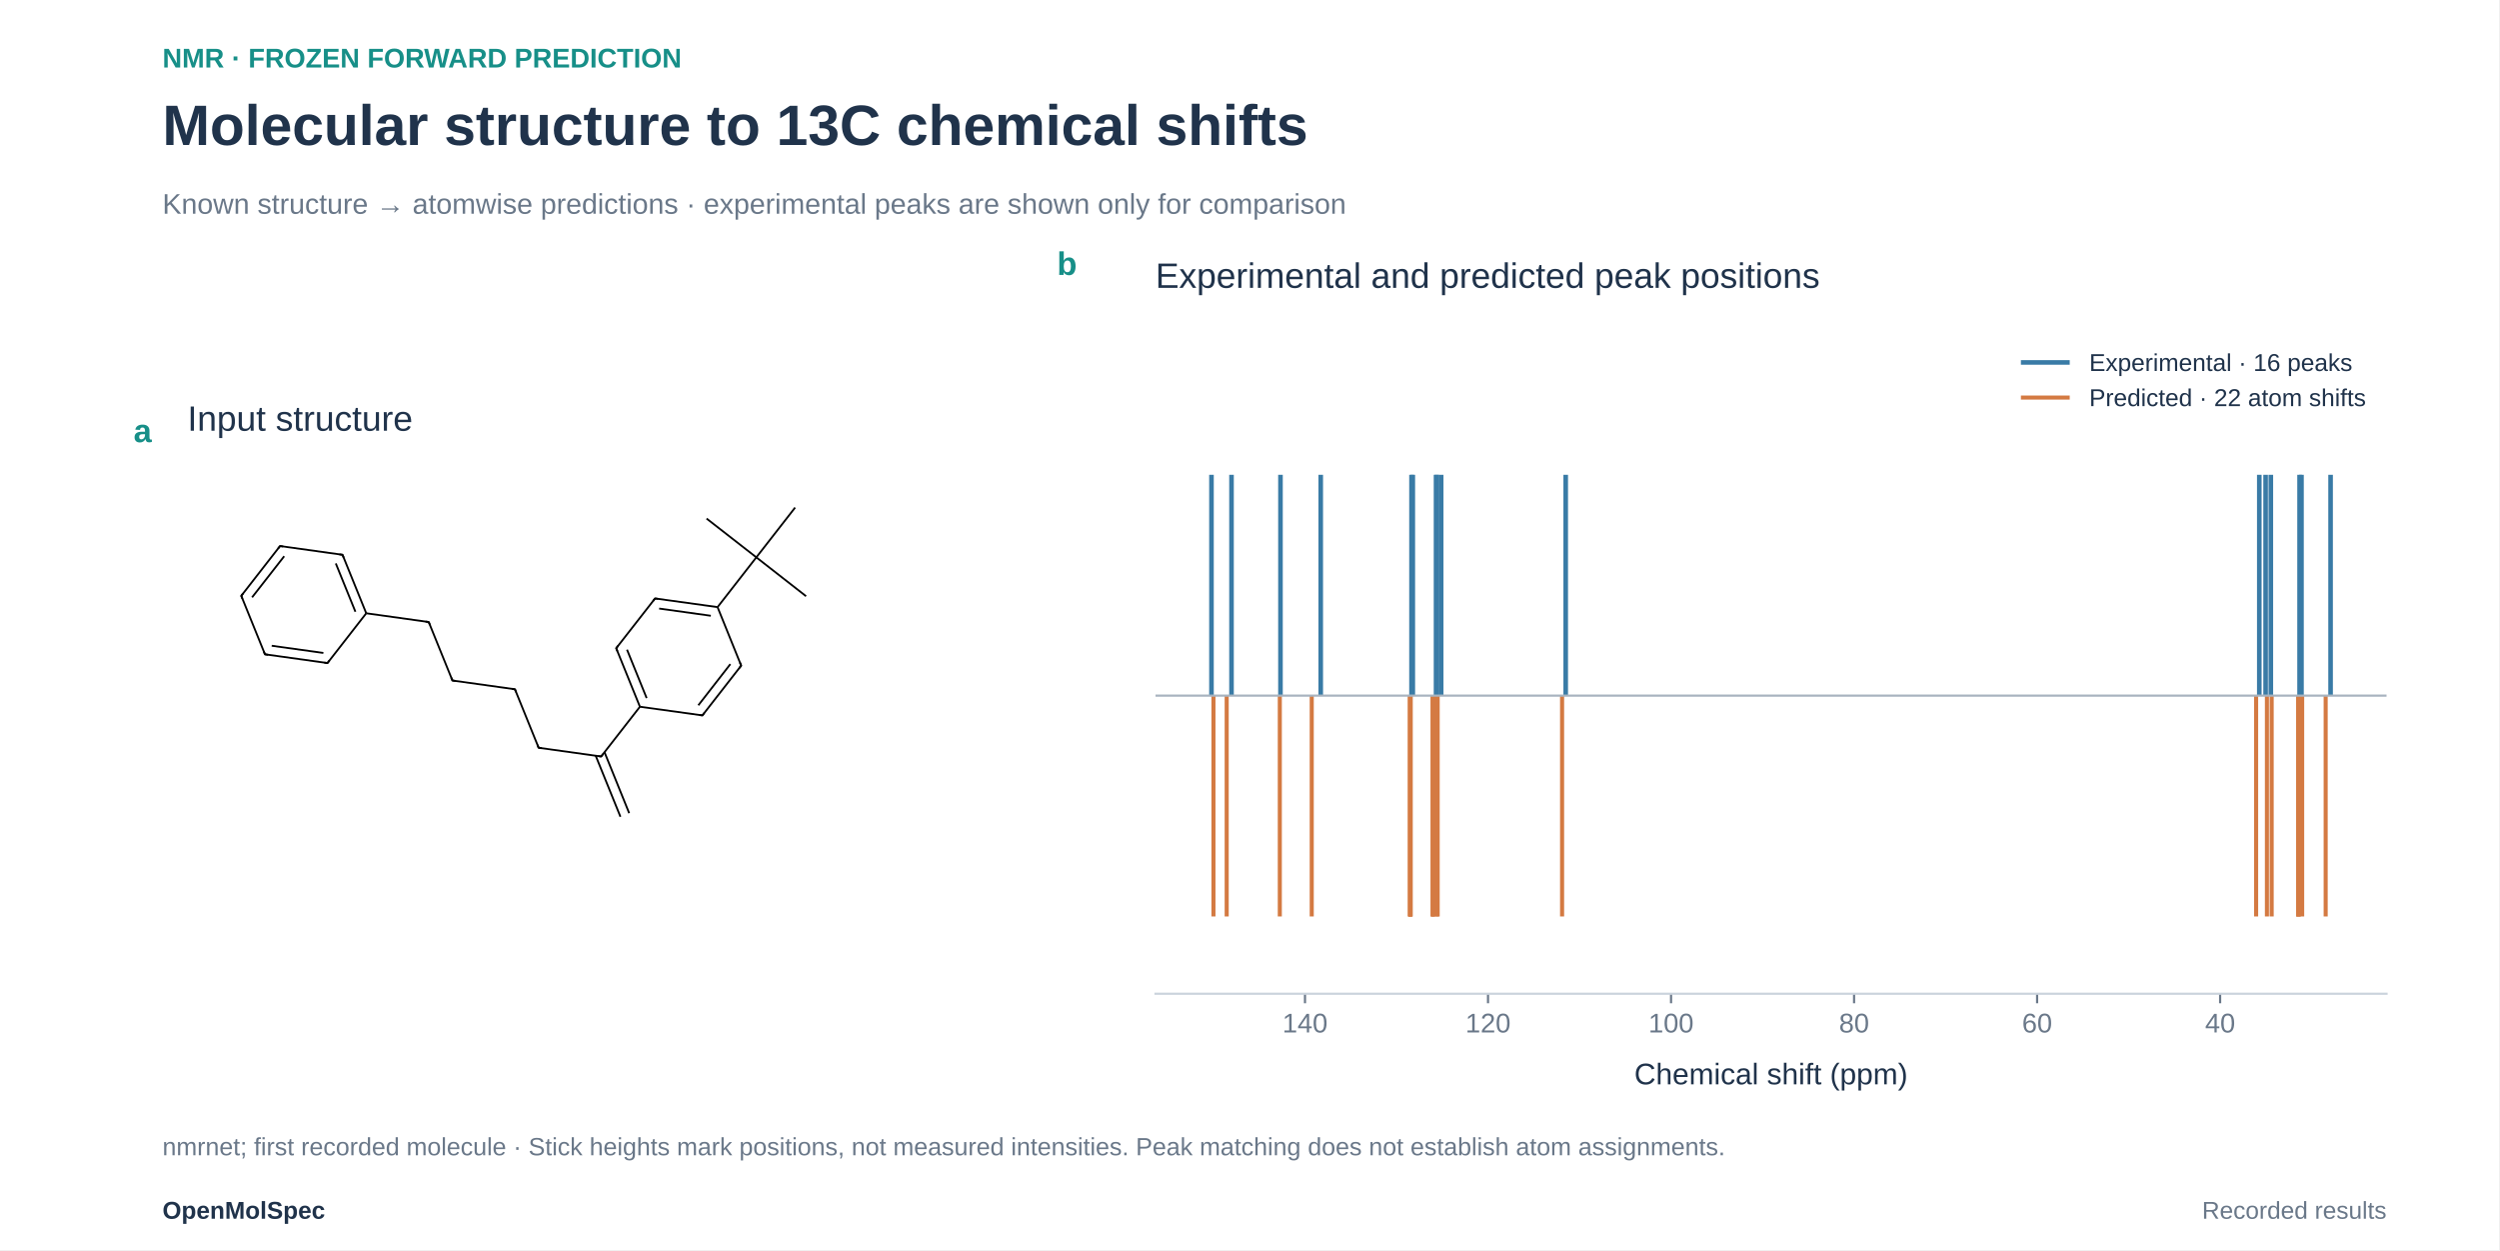
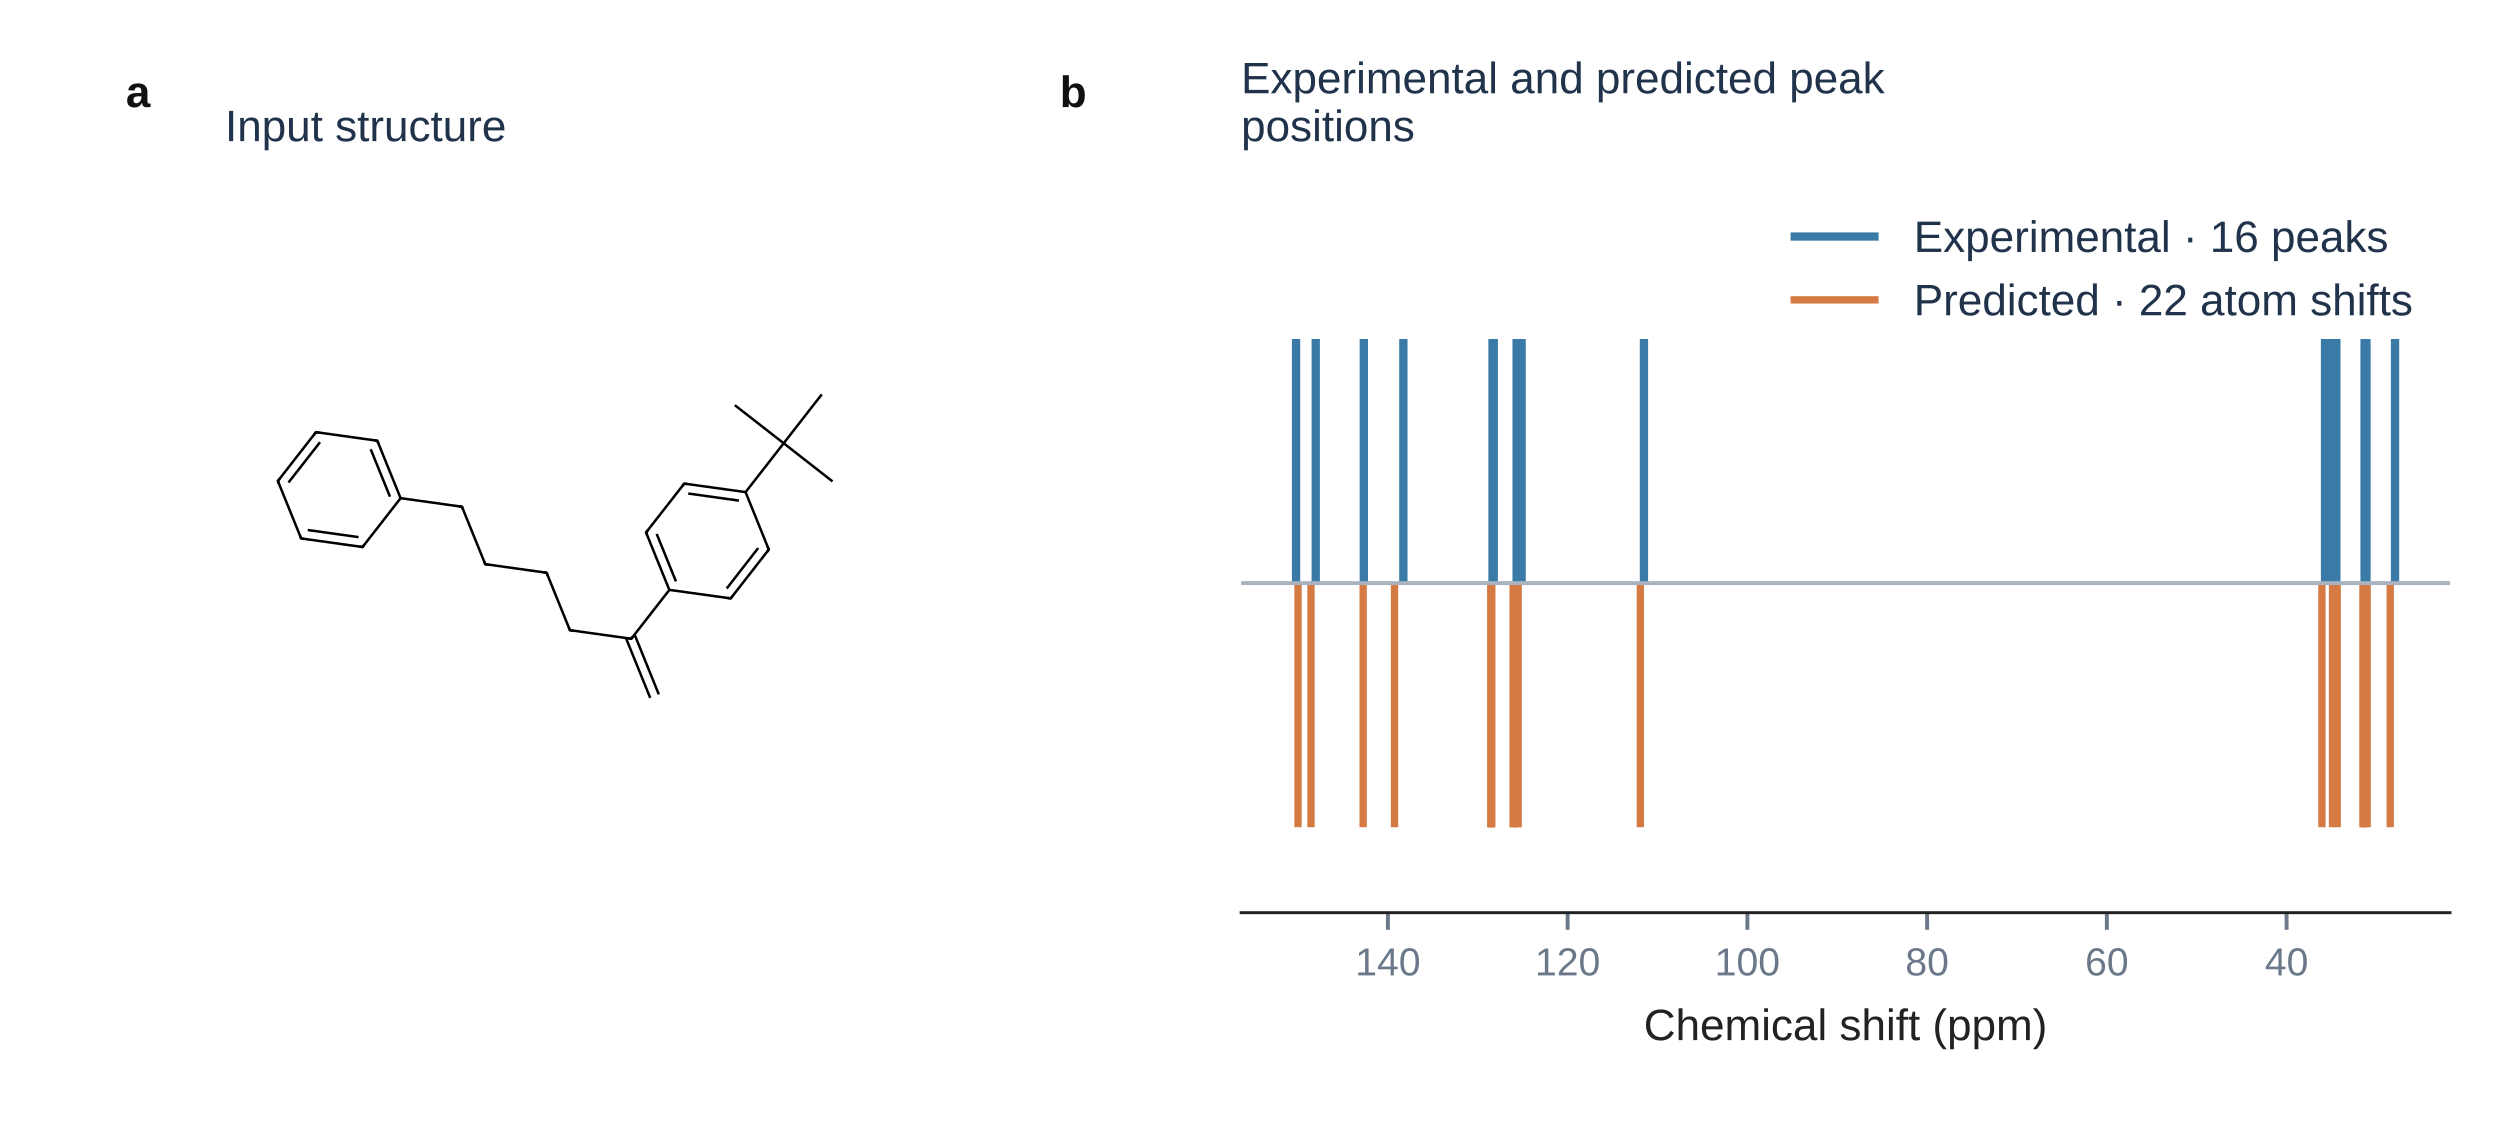
- <svg xmlns="http://www.w3.org/2000/svg" xmlns:xlink="http://www.w3.org/1999/xlink" width="921.6pt" height="460.8pt" viewBox="0 0 921.6 460.8" version="1.1">
+ <svg xmlns="http://www.w3.org/2000/svg" xmlns:xlink="http://www.w3.org/1999/xlink" width="511.2pt" height="230.4pt" viewBox="0 0 511.2 230.4" version="1.1">
  <defs>
    <style type="text/css">*{stroke-linejoin: round; stroke-linecap: butt}</style>
  </defs>
  <g id="figure_1">
    <g id="patch_1">
-       <path d="M 0 460.8  L 921.6 460.8  L 921.6 0  L 0 0  z " style="fill: #ffffff" />
+       <path d="M 0 230.4  L 511.2 230.4  L 511.2 0  L 0 0  z " style="fill: #ffffff" />
    </g>
    <g id="oms-molecule-0">
-       <g clip-path="url(#p5270df2b23)">
+       <g clip-path="url(#p02228f490a)">
    </g>
      <g id="text_1">
-         <text style="font-weight: 700; font-size: 12px; font-family: 'Arial'; text-anchor: start; fill: #178f88" x="49.265" y="162.989" transform="rotate(-0 49.2655 162.9889)">a</text>
+         <text style="font-weight: 700; font-size: 9px; font-family: 'Arial'; text-anchor: start; fill: #111111" x="25.738" y="21.888" transform="rotate(-0 25.73813 21.888)">a</text>
      </g>
      <g id="text_2">
-         <text style="font-size: 13px; font-family: 'Arial'; text-anchor: start; fill: #20334b" x="69.12" y="158.792" transform="rotate(-0 69.12 158.7923)">Input structure</text>
-       </g>
-       <g transform="translate(69.12 174.7923) scale(0.2954539 0.2954539)">
+         <text style="font-size: 9px; font-family: 'Arial'; text-anchor: start; fill: #20334b" x="46.008" y="28.864" transform="rotate(-0 46.008 28.864)">Input structure</text>
+       </g>
+       <g transform="translate(46.008 73.93908) scale(0.160872 0.160872)">
        <rect style="opacity:1.0;fill:#FFFFFF;stroke:none" width="840.0" height="470.0" x="0.0" y="0.0"> </rect>
-         <path class="bond-0 atom-0 atom-1" d="M 540.5,427.5 L 509.6,351.3" style="fill:none;fill-rule:evenodd;stroke:#000000;stroke-width:2.3px;stroke-linecap:butt;stroke-linejoin:miter;stroke-opacity:1" />
-         <path class="bond-0 atom-0 atom-1" d="M 551.4,423.0 L 520.6,346.9" style="fill:none;fill-rule:evenodd;stroke:#000000;stroke-width:2.3px;stroke-linecap:butt;stroke-linejoin:miter;stroke-opacity:1" />
-         <path class="bond-1 atom-1 atom-2" d="M 516.4,352.3 L 438.4,341.4" style="fill:none;fill-rule:evenodd;stroke:#000000;stroke-width:2.3px;stroke-linecap:butt;stroke-linejoin:miter;stroke-opacity:1" />
-         <path class="bond-2 atom-2 atom-3" d="M 438.4,341.4 L 408.8,268.4" style="fill:none;fill-rule:evenodd;stroke:#000000;stroke-width:2.3px;stroke-linecap:butt;stroke-linejoin:miter;stroke-opacity:1" />
-         <path class="bond-3 atom-3 atom-4" d="M 408.8,268.4 L 330.8,257.5" style="fill:none;fill-rule:evenodd;stroke:#000000;stroke-width:2.3px;stroke-linecap:butt;stroke-linejoin:miter;stroke-opacity:1" />
-         <path class="bond-4 atom-4 atom-5" d="M 330.8,257.5 L 301.2,184.5" style="fill:none;fill-rule:evenodd;stroke:#000000;stroke-width:2.3px;stroke-linecap:butt;stroke-linejoin:miter;stroke-opacity:1" />
-         <path class="bond-5 atom-5 atom-6" d="M 301.2,184.5 L 223.2,173.6" style="fill:none;fill-rule:evenodd;stroke:#000000;stroke-width:2.3px;stroke-linecap:butt;stroke-linejoin:miter;stroke-opacity:1" />
-         <path class="bond-6 atom-6 atom-7" d="M 223.2,173.6 L 193.6,100.6" style="fill:none;fill-rule:evenodd;stroke:#000000;stroke-width:2.3px;stroke-linecap:butt;stroke-linejoin:miter;stroke-opacity:1" />
-         <path class="bond-6 atom-6 atom-7" d="M 209.7,171.7 L 185.2,111.4" style="fill:none;fill-rule:evenodd;stroke:#000000;stroke-width:2.3px;stroke-linecap:butt;stroke-linejoin:miter;stroke-opacity:1" />
-         <path class="bond-7 atom-7 atom-8" d="M 193.6,100.6 L 115.6,89.7" style="fill:none;fill-rule:evenodd;stroke:#000000;stroke-width:2.3px;stroke-linecap:butt;stroke-linejoin:miter;stroke-opacity:1" />
-         <path class="bond-8 atom-8 atom-9" d="M 115.6,89.7 L 67.2,151.8" style="fill:none;fill-rule:evenodd;stroke:#000000;stroke-width:2.3px;stroke-linecap:butt;stroke-linejoin:miter;stroke-opacity:1" />
-         <path class="bond-8 atom-8 atom-9" d="M 120.8,102.4 L 80.7,153.7" style="fill:none;fill-rule:evenodd;stroke:#000000;stroke-width:2.3px;stroke-linecap:butt;stroke-linejoin:miter;stroke-opacity:1" />
-         <path class="bond-9 atom-9 atom-10" d="M 67.2,151.8 L 96.8,224.8" style="fill:none;fill-rule:evenodd;stroke:#000000;stroke-width:2.3px;stroke-linecap:butt;stroke-linejoin:miter;stroke-opacity:1" />
-         <path class="bond-10 atom-10 atom-11" d="M 96.8,224.8 L 174.8,235.7" style="fill:none;fill-rule:evenodd;stroke:#000000;stroke-width:2.3px;stroke-linecap:butt;stroke-linejoin:miter;stroke-opacity:1" />
-         <path class="bond-10 atom-10 atom-11" d="M 105.2,214.1 L 169.7,223.1" style="fill:none;fill-rule:evenodd;stroke:#000000;stroke-width:2.3px;stroke-linecap:butt;stroke-linejoin:miter;stroke-opacity:1" />
-         <path class="bond-11 atom-1 atom-12" d="M 516.4,352.3 L 564.8,290.2" style="fill:none;fill-rule:evenodd;stroke:#000000;stroke-width:2.3px;stroke-linecap:butt;stroke-linejoin:miter;stroke-opacity:1" />
-         <path class="bond-12 atom-12 atom-13" d="M 564.8,290.2 L 642.8,301.0" style="fill:none;fill-rule:evenodd;stroke:#000000;stroke-width:2.3px;stroke-linecap:butt;stroke-linejoin:miter;stroke-opacity:1" />
-         <path class="bond-13 atom-13 atom-14" d="M 642.8,301.0 L 691.2,238.9" style="fill:none;fill-rule:evenodd;stroke:#000000;stroke-width:2.3px;stroke-linecap:butt;stroke-linejoin:miter;stroke-opacity:1" />
-         <path class="bond-13 atom-13 atom-14" d="M 637.7,288.4 L 677.7,237.0" style="fill:none;fill-rule:evenodd;stroke:#000000;stroke-width:2.3px;stroke-linecap:butt;stroke-linejoin:miter;stroke-opacity:1" />
-         <path class="bond-14 atom-14 atom-15" d="M 691.2,238.9 L 661.7,165.9" style="fill:none;fill-rule:evenodd;stroke:#000000;stroke-width:2.3px;stroke-linecap:butt;stroke-linejoin:miter;stroke-opacity:1" />
-         <path class="bond-15 atom-15 atom-16" d="M 661.7,165.9 L 710.1,103.8" style="fill:none;fill-rule:evenodd;stroke:#000000;stroke-width:2.3px;stroke-linecap:butt;stroke-linejoin:miter;stroke-opacity:1" />
-         <path class="bond-16 atom-16 atom-17" d="M 710.1,103.8 L 772.2,152.3" style="fill:none;fill-rule:evenodd;stroke:#000000;stroke-width:2.3px;stroke-linecap:butt;stroke-linejoin:miter;stroke-opacity:1" />
-         <path class="bond-17 atom-16 atom-18" d="M 710.1,103.8 L 648.0,55.4" style="fill:none;fill-rule:evenodd;stroke:#000000;stroke-width:2.3px;stroke-linecap:butt;stroke-linejoin:miter;stroke-opacity:1" />
-         <path class="bond-18 atom-16 atom-19" d="M 710.1,103.8 L 758.5,41.7" style="fill:none;fill-rule:evenodd;stroke:#000000;stroke-width:2.3px;stroke-linecap:butt;stroke-linejoin:miter;stroke-opacity:1" />
-         <path class="bond-19 atom-15 atom-20" d="M 661.7,165.9 L 583.7,155.1" style="fill:none;fill-rule:evenodd;stroke:#000000;stroke-width:2.3px;stroke-linecap:butt;stroke-linejoin:miter;stroke-opacity:1" />
-         <path class="bond-19 atom-15 atom-20" d="M 653.3,176.7 L 588.8,167.7" style="fill:none;fill-rule:evenodd;stroke:#000000;stroke-width:2.3px;stroke-linecap:butt;stroke-linejoin:miter;stroke-opacity:1" />
-         <path class="bond-20 atom-20 atom-21" d="M 583.7,155.1 L 535.2,217.2" style="fill:none;fill-rule:evenodd;stroke:#000000;stroke-width:2.3px;stroke-linecap:butt;stroke-linejoin:miter;stroke-opacity:1" />
-         <path class="bond-21 atom-11 atom-6" d="M 174.8,235.7 L 223.2,173.6" style="fill:none;fill-rule:evenodd;stroke:#000000;stroke-width:2.3px;stroke-linecap:butt;stroke-linejoin:miter;stroke-opacity:1" />
-         <path class="bond-22 atom-21 atom-12" d="M 535.2,217.2 L 564.8,290.2" style="fill:none;fill-rule:evenodd;stroke:#000000;stroke-width:2.3px;stroke-linecap:butt;stroke-linejoin:miter;stroke-opacity:1" />
-         <path class="bond-22 atom-21 atom-12" d="M 548.7,219.0 L 573.2,279.4" style="fill:none;fill-rule:evenodd;stroke:#000000;stroke-width:2.3px;stroke-linecap:butt;stroke-linejoin:miter;stroke-opacity:1" />
-         <path d="M 512.5,351.7 L 516.4,352.3 L 518.8,349.2" style="fill:none;stroke:#000000;stroke-width:2.3px;stroke-linecap:butt;stroke-linejoin:miter;stroke-miterlimit:10;stroke-opacity:1;" />
-         <path d="M 442.3,341.9 L 438.4,341.4 L 436.9,337.7" style="fill:none;stroke:#000000;stroke-width:2.3px;stroke-linecap:butt;stroke-linejoin:miter;stroke-miterlimit:10;stroke-opacity:1;" />
-         <path d="M 410.3,272.0 L 408.8,268.4 L 404.9,267.8" style="fill:none;stroke:#000000;stroke-width:2.3px;stroke-linecap:butt;stroke-linejoin:miter;stroke-miterlimit:10;stroke-opacity:1;" />
-         <path d="M 334.7,258.0 L 330.8,257.5 L 329.3,253.9" style="fill:none;stroke:#000000;stroke-width:2.3px;stroke-linecap:butt;stroke-linejoin:miter;stroke-miterlimit:10;stroke-opacity:1;" />
-         <path d="M 302.7,188.2 L 301.2,184.5 L 297.3,184.0" style="fill:none;stroke:#000000;stroke-width:2.3px;stroke-linecap:butt;stroke-linejoin:miter;stroke-miterlimit:10;stroke-opacity:1;" />
-         <path d="M 195.1,104.3 L 193.6,100.6 L 189.7,100.1" style="fill:none;stroke:#000000;stroke-width:2.3px;stroke-linecap:butt;stroke-linejoin:miter;stroke-miterlimit:10;stroke-opacity:1;" />
-         <path d="M 119.5,90.3 L 115.6,89.7 L 113.2,92.8" style="fill:none;stroke:#000000;stroke-width:2.3px;stroke-linecap:butt;stroke-linejoin:miter;stroke-miterlimit:10;stroke-opacity:1;" />
-         <path d="M 69.6,148.7 L 67.2,151.8 L 68.7,155.5" style="fill:none;stroke:#000000;stroke-width:2.3px;stroke-linecap:butt;stroke-linejoin:miter;stroke-miterlimit:10;stroke-opacity:1;" />
-         <path d="M 95.3,221.2 L 96.8,224.8 L 100.7,225.4" style="fill:none;stroke:#000000;stroke-width:2.3px;stroke-linecap:butt;stroke-linejoin:miter;stroke-miterlimit:10;stroke-opacity:1;" />
-         <path d="M 170.9,235.2 L 174.8,235.7 L 177.2,232.6" style="fill:none;stroke:#000000;stroke-width:2.3px;stroke-linecap:butt;stroke-linejoin:miter;stroke-miterlimit:10;stroke-opacity:1;" />
-         <path d="M 638.9,300.5 L 642.8,301.0 L 645.2,297.9" style="fill:none;stroke:#000000;stroke-width:2.3px;stroke-linecap:butt;stroke-linejoin:miter;stroke-miterlimit:10;stroke-opacity:1;" />
-         <path d="M 688.8,242.0 L 691.2,238.9 L 689.8,235.3" style="fill:none;stroke:#000000;stroke-width:2.3px;stroke-linecap:butt;stroke-linejoin:miter;stroke-miterlimit:10;stroke-opacity:1;" />
-         <path d="M 587.6,155.6 L 583.7,155.1 L 581.2,158.2" style="fill:none;stroke:#000000;stroke-width:2.3px;stroke-linecap:butt;stroke-linejoin:miter;stroke-miterlimit:10;stroke-opacity:1;" />
-         <path d="M 537.6,214.1 L 535.2,217.2 L 536.7,220.8" style="fill:none;stroke:#000000;stroke-width:2.3px;stroke-linecap:butt;stroke-linejoin:miter;stroke-miterlimit:10;stroke-opacity:1;" />
+         <path class="bond-0 atom-0 atom-1" d="M 540.5,427.5 L 509.6,351.3" style="fill:none;fill-rule:evenodd;stroke:#000000;stroke-width:3.2px;stroke-linecap:butt;stroke-linejoin:miter;stroke-opacity:1" />
+         <path class="bond-0 atom-0 atom-1" d="M 551.4,423.0 L 520.6,346.9" style="fill:none;fill-rule:evenodd;stroke:#000000;stroke-width:3.2px;stroke-linecap:butt;stroke-linejoin:miter;stroke-opacity:1" />
+         <path class="bond-1 atom-1 atom-2" d="M 516.4,352.3 L 438.4,341.4" style="fill:none;fill-rule:evenodd;stroke:#000000;stroke-width:3.2px;stroke-linecap:butt;stroke-linejoin:miter;stroke-opacity:1" />
+         <path class="bond-2 atom-2 atom-3" d="M 438.4,341.4 L 408.8,268.4" style="fill:none;fill-rule:evenodd;stroke:#000000;stroke-width:3.2px;stroke-linecap:butt;stroke-linejoin:miter;stroke-opacity:1" />
+         <path class="bond-3 atom-3 atom-4" d="M 408.8,268.4 L 330.8,257.5" style="fill:none;fill-rule:evenodd;stroke:#000000;stroke-width:3.2px;stroke-linecap:butt;stroke-linejoin:miter;stroke-opacity:1" />
+         <path class="bond-4 atom-4 atom-5" d="M 330.8,257.5 L 301.2,184.5" style="fill:none;fill-rule:evenodd;stroke:#000000;stroke-width:3.2px;stroke-linecap:butt;stroke-linejoin:miter;stroke-opacity:1" />
+         <path class="bond-5 atom-5 atom-6" d="M 301.2,184.5 L 223.2,173.6" style="fill:none;fill-rule:evenodd;stroke:#000000;stroke-width:3.2px;stroke-linecap:butt;stroke-linejoin:miter;stroke-opacity:1" />
+         <path class="bond-6 atom-6 atom-7" d="M 223.2,173.6 L 193.6,100.6" style="fill:none;fill-rule:evenodd;stroke:#000000;stroke-width:3.2px;stroke-linecap:butt;stroke-linejoin:miter;stroke-opacity:1" />
+         <path class="bond-6 atom-6 atom-7" d="M 209.7,171.7 L 185.2,111.4" style="fill:none;fill-rule:evenodd;stroke:#000000;stroke-width:3.2px;stroke-linecap:butt;stroke-linejoin:miter;stroke-opacity:1" />
+         <path class="bond-7 atom-7 atom-8" d="M 193.6,100.6 L 115.6,89.7" style="fill:none;fill-rule:evenodd;stroke:#000000;stroke-width:3.2px;stroke-linecap:butt;stroke-linejoin:miter;stroke-opacity:1" />
+         <path class="bond-8 atom-8 atom-9" d="M 115.6,89.7 L 67.2,151.8" style="fill:none;fill-rule:evenodd;stroke:#000000;stroke-width:3.2px;stroke-linecap:butt;stroke-linejoin:miter;stroke-opacity:1" />
+         <path class="bond-8 atom-8 atom-9" d="M 120.8,102.4 L 80.7,153.7" style="fill:none;fill-rule:evenodd;stroke:#000000;stroke-width:3.2px;stroke-linecap:butt;stroke-linejoin:miter;stroke-opacity:1" />
+         <path class="bond-9 atom-9 atom-10" d="M 67.2,151.8 L 96.8,224.8" style="fill:none;fill-rule:evenodd;stroke:#000000;stroke-width:3.2px;stroke-linecap:butt;stroke-linejoin:miter;stroke-opacity:1" />
+         <path class="bond-10 atom-10 atom-11" d="M 96.8,224.8 L 174.8,235.7" style="fill:none;fill-rule:evenodd;stroke:#000000;stroke-width:3.2px;stroke-linecap:butt;stroke-linejoin:miter;stroke-opacity:1" />
+         <path class="bond-10 atom-10 atom-11" d="M 105.2,214.1 L 169.7,223.1" style="fill:none;fill-rule:evenodd;stroke:#000000;stroke-width:3.2px;stroke-linecap:butt;stroke-linejoin:miter;stroke-opacity:1" />
+         <path class="bond-11 atom-1 atom-12" d="M 516.4,352.3 L 564.8,290.2" style="fill:none;fill-rule:evenodd;stroke:#000000;stroke-width:3.2px;stroke-linecap:butt;stroke-linejoin:miter;stroke-opacity:1" />
+         <path class="bond-12 atom-12 atom-13" d="M 564.8,290.2 L 642.8,301.0" style="fill:none;fill-rule:evenodd;stroke:#000000;stroke-width:3.2px;stroke-linecap:butt;stroke-linejoin:miter;stroke-opacity:1" />
+         <path class="bond-13 atom-13 atom-14" d="M 642.8,301.0 L 691.2,238.9" style="fill:none;fill-rule:evenodd;stroke:#000000;stroke-width:3.2px;stroke-linecap:butt;stroke-linejoin:miter;stroke-opacity:1" />
+         <path class="bond-13 atom-13 atom-14" d="M 637.7,288.4 L 677.7,237.0" style="fill:none;fill-rule:evenodd;stroke:#000000;stroke-width:3.2px;stroke-linecap:butt;stroke-linejoin:miter;stroke-opacity:1" />
+         <path class="bond-14 atom-14 atom-15" d="M 691.2,238.9 L 661.7,165.9" style="fill:none;fill-rule:evenodd;stroke:#000000;stroke-width:3.2px;stroke-linecap:butt;stroke-linejoin:miter;stroke-opacity:1" />
+         <path class="bond-15 atom-15 atom-16" d="M 661.7,165.9 L 710.1,103.8" style="fill:none;fill-rule:evenodd;stroke:#000000;stroke-width:3.2px;stroke-linecap:butt;stroke-linejoin:miter;stroke-opacity:1" />
+         <path class="bond-16 atom-16 atom-17" d="M 710.1,103.8 L 772.2,152.3" style="fill:none;fill-rule:evenodd;stroke:#000000;stroke-width:3.2px;stroke-linecap:butt;stroke-linejoin:miter;stroke-opacity:1" />
+         <path class="bond-17 atom-16 atom-18" d="M 710.1,103.8 L 648.0,55.4" style="fill:none;fill-rule:evenodd;stroke:#000000;stroke-width:3.2px;stroke-linecap:butt;stroke-linejoin:miter;stroke-opacity:1" />
+         <path class="bond-18 atom-16 atom-19" d="M 710.1,103.8 L 758.5,41.7" style="fill:none;fill-rule:evenodd;stroke:#000000;stroke-width:3.2px;stroke-linecap:butt;stroke-linejoin:miter;stroke-opacity:1" />
+         <path class="bond-19 atom-15 atom-20" d="M 661.7,165.9 L 583.7,155.1" style="fill:none;fill-rule:evenodd;stroke:#000000;stroke-width:3.2px;stroke-linecap:butt;stroke-linejoin:miter;stroke-opacity:1" />
+         <path class="bond-19 atom-15 atom-20" d="M 653.3,176.7 L 588.8,167.7" style="fill:none;fill-rule:evenodd;stroke:#000000;stroke-width:3.2px;stroke-linecap:butt;stroke-linejoin:miter;stroke-opacity:1" />
+         <path class="bond-20 atom-20 atom-21" d="M 583.7,155.1 L 535.2,217.2" style="fill:none;fill-rule:evenodd;stroke:#000000;stroke-width:3.2px;stroke-linecap:butt;stroke-linejoin:miter;stroke-opacity:1" />
+         <path class="bond-21 atom-11 atom-6" d="M 174.8,235.7 L 223.2,173.6" style="fill:none;fill-rule:evenodd;stroke:#000000;stroke-width:3.2px;stroke-linecap:butt;stroke-linejoin:miter;stroke-opacity:1" />
+         <path class="bond-22 atom-21 atom-12" d="M 535.2,217.2 L 564.8,290.2" style="fill:none;fill-rule:evenodd;stroke:#000000;stroke-width:3.2px;stroke-linecap:butt;stroke-linejoin:miter;stroke-opacity:1" />
+         <path class="bond-22 atom-21 atom-12" d="M 548.7,219.0 L 573.2,279.4" style="fill:none;fill-rule:evenodd;stroke:#000000;stroke-width:3.2px;stroke-linecap:butt;stroke-linejoin:miter;stroke-opacity:1" />
+         <path d="M 512.5,351.7 L 516.4,352.3 L 518.8,349.2" style="fill:none;stroke:#000000;stroke-width:3.2px;stroke-linecap:butt;stroke-linejoin:miter;stroke-miterlimit:10;stroke-opacity:1;" />
+         <path d="M 442.3,341.9 L 438.4,341.4 L 436.9,337.7" style="fill:none;stroke:#000000;stroke-width:3.2px;stroke-linecap:butt;stroke-linejoin:miter;stroke-miterlimit:10;stroke-opacity:1;" />
+         <path d="M 410.3,272.0 L 408.8,268.4 L 404.9,267.8" style="fill:none;stroke:#000000;stroke-width:3.2px;stroke-linecap:butt;stroke-linejoin:miter;stroke-miterlimit:10;stroke-opacity:1;" />
+         <path d="M 334.7,258.0 L 330.8,257.5 L 329.3,253.9" style="fill:none;stroke:#000000;stroke-width:3.2px;stroke-linecap:butt;stroke-linejoin:miter;stroke-miterlimit:10;stroke-opacity:1;" />
+         <path d="M 302.7,188.2 L 301.2,184.5 L 297.3,184.0" style="fill:none;stroke:#000000;stroke-width:3.2px;stroke-linecap:butt;stroke-linejoin:miter;stroke-miterlimit:10;stroke-opacity:1;" />
+         <path d="M 195.1,104.3 L 193.6,100.6 L 189.7,100.1" style="fill:none;stroke:#000000;stroke-width:3.2px;stroke-linecap:butt;stroke-linejoin:miter;stroke-miterlimit:10;stroke-opacity:1;" />
+         <path d="M 119.5,90.3 L 115.6,89.7 L 113.2,92.8" style="fill:none;stroke:#000000;stroke-width:3.2px;stroke-linecap:butt;stroke-linejoin:miter;stroke-miterlimit:10;stroke-opacity:1;" />
+         <path d="M 69.6,148.7 L 67.2,151.8 L 68.7,155.5" style="fill:none;stroke:#000000;stroke-width:3.2px;stroke-linecap:butt;stroke-linejoin:miter;stroke-miterlimit:10;stroke-opacity:1;" />
+         <path d="M 95.3,221.2 L 96.8,224.8 L 100.7,225.4" style="fill:none;stroke:#000000;stroke-width:3.2px;stroke-linecap:butt;stroke-linejoin:miter;stroke-miterlimit:10;stroke-opacity:1;" />
+         <path d="M 170.9,235.2 L 174.8,235.7 L 177.2,232.6" style="fill:none;stroke:#000000;stroke-width:3.2px;stroke-linecap:butt;stroke-linejoin:miter;stroke-miterlimit:10;stroke-opacity:1;" />
+         <path d="M 638.9,300.5 L 642.8,301.0 L 645.2,297.9" style="fill:none;stroke:#000000;stroke-width:3.2px;stroke-linecap:butt;stroke-linejoin:miter;stroke-miterlimit:10;stroke-opacity:1;" />
+         <path d="M 688.8,242.0 L 691.2,238.9 L 689.8,235.3" style="fill:none;stroke:#000000;stroke-width:3.2px;stroke-linecap:butt;stroke-linejoin:miter;stroke-miterlimit:10;stroke-opacity:1;" />
+         <path d="M 587.6,155.6 L 583.7,155.1 L 581.2,158.2" style="fill:none;stroke:#000000;stroke-width:3.2px;stroke-linecap:butt;stroke-linejoin:miter;stroke-miterlimit:10;stroke-opacity:1;" />
+         <path d="M 537.6,214.1 L 535.2,217.2 L 536.7,220.8" style="fill:none;stroke:#000000;stroke-width:3.2px;stroke-linecap:butt;stroke-linejoin:miter;stroke-miterlimit:10;stroke-opacity:1;" />
      </g>
    </g>
    <g id="axes_1">
      <g id="patch_2">
-         <path d="M 426.138 366.336  L 880.128 366.336  L 880.128 122.112  L 426.138 122.112  z " style="fill: #ffffff" />
+         <path d="M 253.782 186.624  L 500.976 186.624  L 500.976 36.864  L 253.782 36.864  z " style="fill: #ffffff" />
      </g>
      <g id="matplotlib.axis_1">
        <g id="xtick_1">
          <g id="line2d_1">
            <defs>
              <path id="me71c452888" d="M 0 0  L 0 3.5  " style="stroke: #6a7889; stroke-width: 0.8" />
            </defs>
            <g>
-               <use xlink:href="#me71c452888" x="818.757" y="366.336" style="fill: #6a7889; stroke: #6a7889; stroke-width: 0.8" />
+               <use xlink:href="#me71c452888" x="467.56" y="186.624" style="fill: #6a7889; stroke: #6a7889; stroke-width: 0.8" />
            </g>
          </g>
          <g id="text_3">
-             <text style="font-size: 10px; font-family: 'Arial'; text-anchor: middle; fill: #6a7889" x="818.757" y="380.616" transform="rotate(-0 818.7569 380.6163)">40</text>
+             <text style="font-size: 8px; font-family: 'Arial'; text-anchor: middle; fill: #6a7889" x="467.56" y="199.448" transform="rotate(-0 467.56 199.4482)">40</text>
          </g>
        </g>
        <g id="xtick_2">
          <g id="line2d_2">
            <g>
-               <use xlink:href="#me71c452888" x="751.259" y="366.336" style="fill: #6a7889; stroke: #6a7889; stroke-width: 0.8" />
+               <use xlink:href="#me71c452888" x="430.808" y="186.624" style="fill: #6a7889; stroke: #6a7889; stroke-width: 0.8" />
            </g>
          </g>
          <g id="text_4">
-             <text style="font-size: 10px; font-family: 'Arial'; text-anchor: middle; fill: #6a7889" x="751.259" y="380.616" transform="rotate(-0 751.2586 380.6163)">60</text>
+             <text style="font-size: 8px; font-family: 'Arial'; text-anchor: middle; fill: #6a7889" x="430.808" y="199.448" transform="rotate(-0 430.8077 199.4482)">60</text>
          </g>
        </g>
        <g id="xtick_3">
          <g id="line2d_3">
            <g>
-               <use xlink:href="#me71c452888" x="683.76" y="366.336" style="fill: #6a7889; stroke: #6a7889; stroke-width: 0.8" />
+               <use xlink:href="#me71c452888" x="394.056" y="186.624" style="fill: #6a7889; stroke: #6a7889; stroke-width: 0.8" />
            </g>
          </g>
          <g id="text_5">
-             <text style="font-size: 10px; font-family: 'Arial'; text-anchor: middle; fill: #6a7889" x="683.76" y="380.616" transform="rotate(-0 683.7603 380.6163)">80</text>
+             <text style="font-size: 8px; font-family: 'Arial'; text-anchor: middle; fill: #6a7889" x="394.056" y="199.448" transform="rotate(-0 394.0555 199.4482)">80</text>
          </g>
        </g>
        <g id="xtick_4">
          <g id="line2d_4">
            <g>
-               <use xlink:href="#me71c452888" x="616.262" y="366.336" style="fill: #6a7889; stroke: #6a7889; stroke-width: 0.8" />
+               <use xlink:href="#me71c452888" x="357.303" y="186.624" style="fill: #6a7889; stroke: #6a7889; stroke-width: 0.8" />
            </g>
          </g>
          <g id="text_6">
-             <text style="font-size: 10px; font-family: 'Arial'; text-anchor: middle; fill: #6a7889" x="616.262" y="380.616" transform="rotate(-0 616.262 380.6163)">100</text>
+             <text style="font-size: 8px; font-family: 'Arial'; text-anchor: middle; fill: #6a7889" x="357.303" y="199.448" transform="rotate(-0 357.3033 199.4482)">100</text>
          </g>
        </g>
        <g id="xtick_5">
          <g id="line2d_5">
            <g>
-               <use xlink:href="#me71c452888" x="548.764" y="366.336" style="fill: #6a7889; stroke: #6a7889; stroke-width: 0.8" />
+               <use xlink:href="#me71c452888" x="320.551" y="186.624" style="fill: #6a7889; stroke: #6a7889; stroke-width: 0.8" />
            </g>
          </g>
          <g id="text_7">
-             <text style="font-size: 10px; font-family: 'Arial'; text-anchor: middle; fill: #6a7889" x="548.764" y="380.616" transform="rotate(-0 548.7637 380.6163)">120</text>
+             <text style="font-size: 8px; font-family: 'Arial'; text-anchor: middle; fill: #6a7889" x="320.551" y="199.448" transform="rotate(-0 320.5511 199.4482)">120</text>
          </g>
        </g>
        <g id="xtick_6">
          <g id="line2d_6">
            <g>
-               <use xlink:href="#me71c452888" x="481.265" y="366.336" style="fill: #6a7889; stroke: #6a7889; stroke-width: 0.8" />
+               <use xlink:href="#me71c452888" x="283.799" y="186.624" style="fill: #6a7889; stroke: #6a7889; stroke-width: 0.8" />
            </g>
          </g>
          <g id="text_8">
-             <text style="font-size: 10px; font-family: 'Arial'; text-anchor: middle; fill: #6a7889" x="481.265" y="380.616" transform="rotate(-0 481.2654 380.6163)">140</text>
+             <text style="font-size: 8px; font-family: 'Arial'; text-anchor: middle; fill: #6a7889" x="283.799" y="199.448" transform="rotate(-0 283.7989 199.4482)">140</text>
          </g>
        </g>
        <g id="text_9">
-           <text style="font-size: 11px; font-family: 'Arial'; text-anchor: middle; fill: #20334b" x="653.133" y="399.729" transform="rotate(-0 653.1329 399.7291)">Chemical shift (ppm)</text>
+           <text style="font-size: 9px; font-family: 'Arial'; text-anchor: middle; fill: #222222" x="377.379" y="212.684" transform="rotate(-0 377.3792 212.6841)">Chemical shift (ppm)</text>
        </g>
      </g>
      <g id="matplotlib.axis_2" />
      <g id="LineCollection_1">
-         <path d="M 446.774 256.435  L 446.774 175.027  " clip-path="url(#p9ca4a48fa0)" style="fill: none; stroke: #397ba6; stroke-width: 1.7" />
-         <path d="M 454.165 256.435  L 454.165 175.027  " clip-path="url(#p9ca4a48fa0)" style="fill: none; stroke: #397ba6; stroke-width: 1.7" />
-         <path d="M 472.221 256.435  L 472.221 175.027  " clip-path="url(#p9ca4a48fa0)" style="fill: none; stroke: #397ba6; stroke-width: 1.7" />
-         <path d="M 487.07 256.435  L 487.07 175.027  " clip-path="url(#p9ca4a48fa0)" style="fill: none; stroke: #397ba6; stroke-width: 1.7" />
-         <path d="M 520.549 256.435  L 520.549 175.027  " clip-path="url(#p9ca4a48fa0)" style="fill: none; stroke: #397ba6; stroke-width: 1.7" />
-         <path d="M 521.022 256.435  L 521.022 175.027  " clip-path="url(#p9ca4a48fa0)" style="fill: none; stroke: #397ba6; stroke-width: 1.7" />
-         <path d="M 529.594 256.435  L 529.594 175.027  " clip-path="url(#p9ca4a48fa0)" style="fill: none; stroke: #397ba6; stroke-width: 1.7" />
-         <path d="M 529.932 256.435  L 529.932 175.027  " clip-path="url(#p9ca4a48fa0)" style="fill: none; stroke: #397ba6; stroke-width: 1.7" />
-         <path d="M 531.484 256.435  L 531.484 175.027  " clip-path="url(#p9ca4a48fa0)" style="fill: none; stroke: #397ba6; stroke-width: 1.7" />
-         <path d="M 577.417 256.435  L 577.417 175.027  " clip-path="url(#p9ca4a48fa0)" style="fill: none; stroke: #397ba6; stroke-width: 1.7" />
-         <path d="M 833.201 256.435  L 833.201 175.027  " clip-path="url(#p9ca4a48fa0)" style="fill: none; stroke: #397ba6; stroke-width: 1.7" />
-         <path d="M 835.53 256.435  L 835.53 175.027  " clip-path="url(#p9ca4a48fa0)" style="fill: none; stroke: #397ba6; stroke-width: 1.7" />
-         <path d="M 837.454 256.435  L 837.454 175.027  " clip-path="url(#p9ca4a48fa0)" style="fill: none; stroke: #397ba6; stroke-width: 1.7" />
-         <path d="M 848.051 256.435  L 848.051 175.027  " clip-path="url(#p9ca4a48fa0)" style="fill: none; stroke: #397ba6; stroke-width: 1.7" />
-         <path d="M 848.76 256.435  L 848.76 175.027  " clip-path="url(#p9ca4a48fa0)" style="fill: none; stroke: #397ba6; stroke-width: 1.7" />
-         <path d="M 859.492 256.435  L 859.492 175.027  " clip-path="url(#p9ca4a48fa0)" style="fill: none; stroke: #397ba6; stroke-width: 1.7" />
+         <path d="M 265.019 119.232  L 265.019 69.312  " clip-path="url(#pbfb5d6fd08)" style="fill: none; stroke: #397ba6; stroke-width: 1.7" />
+         <path d="M 269.043 119.232  L 269.043 69.312  " clip-path="url(#pbfb5d6fd08)" style="fill: none; stroke: #397ba6; stroke-width: 1.7" />
+         <path d="M 278.874 119.232  L 278.874 69.312  " clip-path="url(#pbfb5d6fd08)" style="fill: none; stroke: #397ba6; stroke-width: 1.7" />
+         <path d="M 286.96 119.232  L 286.96 69.312  " clip-path="url(#pbfb5d6fd08)" style="fill: none; stroke: #397ba6; stroke-width: 1.7" />
+         <path d="M 305.189 119.232  L 305.189 69.312  " clip-path="url(#pbfb5d6fd08)" style="fill: none; stroke: #397ba6; stroke-width: 1.7" />
+         <path d="M 305.446 119.232  L 305.446 69.312  " clip-path="url(#pbfb5d6fd08)" style="fill: none; stroke: #397ba6; stroke-width: 1.7" />
+         <path d="M 310.113 119.232  L 310.113 69.312  " clip-path="url(#pbfb5d6fd08)" style="fill: none; stroke: #397ba6; stroke-width: 1.7" />
+         <path d="M 310.297 119.232  L 310.297 69.312  " clip-path="url(#pbfb5d6fd08)" style="fill: none; stroke: #397ba6; stroke-width: 1.7" />
+         <path d="M 311.143 119.232  L 311.143 69.312  " clip-path="url(#pbfb5d6fd08)" style="fill: none; stroke: #397ba6; stroke-width: 1.7" />
+         <path d="M 336.152 119.232  L 336.152 69.312  " clip-path="url(#pbfb5d6fd08)" style="fill: none; stroke: #397ba6; stroke-width: 1.7" />
+         <path d="M 475.425 119.232  L 475.425 69.312  " clip-path="url(#pbfb5d6fd08)" style="fill: none; stroke: #397ba6; stroke-width: 1.7" />
+         <path d="M 476.693 119.232  L 476.693 69.312  " clip-path="url(#pbfb5d6fd08)" style="fill: none; stroke: #397ba6; stroke-width: 1.7" />
+         <path d="M 477.74 119.232  L 477.74 69.312  " clip-path="url(#pbfb5d6fd08)" style="fill: none; stroke: #397ba6; stroke-width: 1.7" />
+         <path d="M 483.51 119.232  L 483.51 69.312  " clip-path="url(#pbfb5d6fd08)" style="fill: none; stroke: #397ba6; stroke-width: 1.7" />
+         <path d="M 483.896 119.232  L 483.896 69.312  " clip-path="url(#pbfb5d6fd08)" style="fill: none; stroke: #397ba6; stroke-width: 1.7" />
+         <path d="M 489.74 119.232  L 489.74 69.312  " clip-path="url(#pbfb5d6fd08)" style="fill: none; stroke: #397ba6; stroke-width: 1.7" />
      </g>
      <g id="LineCollection_2">
-         <path d="M 576.076 256.435  L 576.076 337.843  " clip-path="url(#p9ca4a48fa0)" style="fill: none; stroke: #d47a42; stroke-width: 1.5" />
-         <path d="M 452.387 256.435  L 452.387 337.843  " clip-path="url(#p9ca4a48fa0)" style="fill: none; stroke: #d47a42; stroke-width: 1.5" />
-         <path d="M 836.012 256.435  L 836.012 337.843  " clip-path="url(#p9ca4a48fa0)" style="fill: none; stroke: #d47a42; stroke-width: 1.5" />
-         <path d="M 857.678 256.435  L 857.678 337.843  " clip-path="url(#p9ca4a48fa0)" style="fill: none; stroke: #d47a42; stroke-width: 1.5" />
-         <path d="M 849.008 256.435  L 849.008 337.843  " clip-path="url(#p9ca4a48fa0)" style="fill: none; stroke: #d47a42; stroke-width: 1.5" />
-         <path d="M 832.029 256.435  L 832.029 337.843  " clip-path="url(#p9ca4a48fa0)" style="fill: none; stroke: #d47a42; stroke-width: 1.5" />
-         <path d="M 471.976 256.435  L 471.976 337.843  " clip-path="url(#p9ca4a48fa0)" style="fill: none; stroke: #d47a42; stroke-width: 1.5" />
-         <path d="M 519.977 256.435  L 519.977 337.843  " clip-path="url(#p9ca4a48fa0)" style="fill: none; stroke: #d47a42; stroke-width: 1.5" />
-         <path d="M 520.186 256.435  L 520.186 337.843  " clip-path="url(#p9ca4a48fa0)" style="fill: none; stroke: #d47a42; stroke-width: 1.5" />
-         <path d="M 528.628 256.435  L 528.628 337.843  " clip-path="url(#p9ca4a48fa0)" style="fill: none; stroke: #d47a42; stroke-width: 1.5" />
-         <path d="M 520.224 256.435  L 520.224 337.843  " clip-path="url(#p9ca4a48fa0)" style="fill: none; stroke: #d47a42; stroke-width: 1.5" />
-         <path d="M 519.958 256.435  L 519.958 337.843  " clip-path="url(#p9ca4a48fa0)" style="fill: none; stroke: #d47a42; stroke-width: 1.5" />
-         <path d="M 483.752 256.435  L 483.752 337.843  " clip-path="url(#p9ca4a48fa0)" style="fill: none; stroke: #d47a42; stroke-width: 1.5" />
-         <path d="M 528.361 256.435  L 528.361 337.843  " clip-path="url(#p9ca4a48fa0)" style="fill: none; stroke: #d47a42; stroke-width: 1.5" />
-         <path d="M 529.904 256.435  L 529.904 337.843  " clip-path="url(#p9ca4a48fa0)" style="fill: none; stroke: #d47a42; stroke-width: 1.5" />
-         <path d="M 447.509 256.435  L 447.509 337.843  " clip-path="url(#p9ca4a48fa0)" style="fill: none; stroke: #d47a42; stroke-width: 1.5" />
-         <path d="M 837.765 256.435  L 837.765 337.843  " clip-path="url(#p9ca4a48fa0)" style="fill: none; stroke: #d47a42; stroke-width: 1.5" />
-         <path d="M 847.826 256.435  L 847.826 337.843  " clip-path="url(#p9ca4a48fa0)" style="fill: none; stroke: #d47a42; stroke-width: 1.5" />
-         <path d="M 847.54 256.435  L 847.54 337.843  " clip-path="url(#p9ca4a48fa0)" style="fill: none; stroke: #d47a42; stroke-width: 1.5" />
-         <path d="M 847.521 256.435  L 847.521 337.843  " clip-path="url(#p9ca4a48fa0)" style="fill: none; stroke: #d47a42; stroke-width: 1.5" />
-         <path d="M 530.19 256.435  L 530.19 337.843  " clip-path="url(#p9ca4a48fa0)" style="fill: none; stroke: #d47a42; stroke-width: 1.5" />
-         <path d="M 528.361 256.435  L 528.361 337.843  " clip-path="url(#p9ca4a48fa0)" style="fill: none; stroke: #d47a42; stroke-width: 1.5" />
+         <path d="M 335.422 119.232  L 335.422 169.152  " clip-path="url(#pbfb5d6fd08)" style="fill: none; stroke: #d47a42; stroke-width: 1.5" />
+         <path d="M 268.075 119.232  L 268.075 169.152  " clip-path="url(#pbfb5d6fd08)" style="fill: none; stroke: #d47a42; stroke-width: 1.5" />
+         <path d="M 476.955 119.232  L 476.955 169.152  " clip-path="url(#pbfb5d6fd08)" style="fill: none; stroke: #d47a42; stroke-width: 1.5" />
+         <path d="M 488.752 119.232  L 488.752 169.152  " clip-path="url(#pbfb5d6fd08)" style="fill: none; stroke: #d47a42; stroke-width: 1.5" />
+         <path d="M 484.031 119.232  L 484.031 169.152  " clip-path="url(#pbfb5d6fd08)" style="fill: none; stroke: #d47a42; stroke-width: 1.5" />
+         <path d="M 474.787 119.232  L 474.787 169.152  " clip-path="url(#pbfb5d6fd08)" style="fill: none; stroke: #d47a42; stroke-width: 1.5" />
+         <path d="M 278.741 119.232  L 278.741 169.152  " clip-path="url(#pbfb5d6fd08)" style="fill: none; stroke: #d47a42; stroke-width: 1.5" />
+         <path d="M 304.877 119.232  L 304.877 169.152  " clip-path="url(#pbfb5d6fd08)" style="fill: none; stroke: #d47a42; stroke-width: 1.5" />
+         <path d="M 304.991 119.232  L 304.991 169.152  " clip-path="url(#pbfb5d6fd08)" style="fill: none; stroke: #d47a42; stroke-width: 1.5" />
+         <path d="M 309.587 119.232  L 309.587 169.152  " clip-path="url(#pbfb5d6fd08)" style="fill: none; stroke: #d47a42; stroke-width: 1.5" />
+         <path d="M 305.012 119.232  L 305.012 169.152  " clip-path="url(#pbfb5d6fd08)" style="fill: none; stroke: #d47a42; stroke-width: 1.5" />
+         <path d="M 304.866 119.232  L 304.866 169.152  " clip-path="url(#pbfb5d6fd08)" style="fill: none; stroke: #d47a42; stroke-width: 1.5" />
+         <path d="M 285.153 119.232  L 285.153 169.152  " clip-path="url(#pbfb5d6fd08)" style="fill: none; stroke: #d47a42; stroke-width: 1.5" />
+         <path d="M 309.442 119.232  L 309.442 169.152  " clip-path="url(#pbfb5d6fd08)" style="fill: none; stroke: #d47a42; stroke-width: 1.5" />
+         <path d="M 310.282 119.232  L 310.282 169.152  " clip-path="url(#pbfb5d6fd08)" style="fill: none; stroke: #d47a42; stroke-width: 1.5" />
+         <path d="M 265.419 119.232  L 265.419 169.152  " clip-path="url(#pbfb5d6fd08)" style="fill: none; stroke: #d47a42; stroke-width: 1.5" />
+         <path d="M 477.91 119.232  L 477.91 169.152  " clip-path="url(#pbfb5d6fd08)" style="fill: none; stroke: #d47a42; stroke-width: 1.5" />
+         <path d="M 483.388 119.232  L 483.388 169.152  " clip-path="url(#pbfb5d6fd08)" style="fill: none; stroke: #d47a42; stroke-width: 1.5" />
+         <path d="M 483.232 119.232  L 483.232 169.152  " clip-path="url(#pbfb5d6fd08)" style="fill: none; stroke: #d47a42; stroke-width: 1.5" />
+         <path d="M 483.222 119.232  L 483.222 169.152  " clip-path="url(#pbfb5d6fd08)" style="fill: none; stroke: #d47a42; stroke-width: 1.5" />
+         <path d="M 310.438 119.232  L 310.438 169.152  " clip-path="url(#pbfb5d6fd08)" style="fill: none; stroke: #d47a42; stroke-width: 1.5" />
+         <path d="M 309.442 119.232  L 309.442 169.152  " clip-path="url(#pbfb5d6fd08)" style="fill: none; stroke: #d47a42; stroke-width: 1.5" />
      </g>
      <g id="line2d_7">
-         <path d="M 426.138 256.435  L 880.128 256.435  " clip-path="url(#p9ca4a48fa0)" style="fill: none; stroke: #a8b3bf; stroke-width: 0.8; stroke-linecap: square" />
+         <path d="M 253.782 119.232  L 500.976 119.232  " clip-path="url(#pbfb5d6fd08)" style="fill: none; stroke: #a8b3bf; stroke-width: 0.8; stroke-linecap: square" />
      </g>
      <g id="patch_3">
-         <path d="M 426.138 366.336  L 880.128 366.336  " style="fill: none; stroke: #cad3dc; stroke-width: 0.8; stroke-linejoin: miter; stroke-linecap: square" />
+         <path d="M 253.782 186.624  L 500.976 186.624  " style="fill: none; stroke: #222222; stroke-width: 0.6; stroke-linejoin: miter; stroke-linecap: square" />
      </g>
      <g id="text_10">
-         <text style="font-weight: 700; font-size: 12px; font-family: 'Arial'; text-anchor: start; fill: #178f88" x="389.819" y="101.353" transform="rotate(-0 389.8186 101.353)">b</text>
+         <text style="font-weight: 700; font-size: 9px; font-family: 'Arial'; text-anchor: start; fill: #111111" x="216.703" y="21.888" transform="rotate(-0 216.7034 21.888)">b</text>
      </g>
      <g id="text_11">
-         <text style="font-size: 13px; font-family: 'Arial'; text-anchor: start; fill: #20334b" x="426.138" y="106.112" transform="rotate(-0 426.1379 106.112)">Experimental and predicted peak positions</text>
+         <text style="font-size: 9px; font-family: 'Arial'; fill: #20334b" transform="translate(253.7824 19.06859)">Experimental and predicted peak</text>
+         <text style="font-size: 9px; font-family: 'Arial'; fill: #20334b" transform="translate(253.7824 28.864)">positions</text>
      </g>
      <g id="legend_1">
        <g id="line2d_8">
-           <path d="M 745.285 133.614  L 763.285 133.614  " style="fill: none; stroke: #397ba6; stroke-width: 1.7" />
+           <path d="M 366.134 48.366  L 384.134 48.366  " style="fill: none; stroke: #397ba6; stroke-width: 1.7" />
        </g>
        <g id="text_12">
-           <text style="font-size: 9px; font-family: 'Arial'; text-anchor: start; fill: #20334b" x="770.486" y="136.764" transform="rotate(-0 770.4855 136.7642)">Experimental · 16 peaks</text>
+           <text style="font-size: 9px; font-family: 'Arial'; text-anchor: start; fill: #20334b" x="391.334" y="51.516" transform="rotate(-0 391.3335 51.51625)">Experimental · 16 peaks</text>
        </g>
        <g id="line2d_9">
-           <path d="M 745.285 146.561  L 763.285 146.561  " style="fill: none; stroke: #d47a42; stroke-width: 1.5" />
+           <path d="M 366.134 61.313  L 384.134 61.313  " style="fill: none; stroke: #d47a42; stroke-width: 1.5" />
        </g>
        <g id="text_13">
-           <text style="font-size: 9px; font-family: 'Arial'; text-anchor: start; fill: #20334b" x="770.486" y="149.711" transform="rotate(-0 770.4855 149.7105)">Predicted · 22 atom shifts</text>
-         </g>
-       </g>
-     </g>
-     <g id="text_14">
-       <text style="font-weight: 700; font-size: 10px; font-family: 'Arial'; text-anchor: start; fill: #178f88" x="59.904" y="24.883" transform="rotate(-0 59.904 24.8832)">NMR · FROZEN FORWARD PREDICTION</text>
-     </g>
-     <g id="text_15">
-       <text style="font-weight: 700; font-size: 21px; font-family: 'Arial'; text-anchor: start; fill: #20334b" x="59.904" y="53.453" transform="rotate(-0 59.904 53.4528)">Molecular structure to 13C chemical shifts</text>
-     </g>
-     <g id="text_16">
-       <text style="font-size: 10.5px; font-family: 'Arial'; text-anchor: start; fill: #6a7889" x="59.904" y="78.797" transform="rotate(-0 59.904 78.7968)">Known structure → atomwise predictions · experimental peaks are shown only for comparison</text>
-     </g>
-     <g id="text_17">
-       <text style="font-size: 9.2px; font-family: 'Arial'; text-anchor: start; fill: #6a7889" x="59.904" y="425.88" transform="rotate(-0 59.904 425.88)">nmrnet; first recorded molecule · Stick heights mark positions, not measured intensities. Peak matching does not establish atom assignments.</text>
-     </g>
-     <g id="text_18">
-       <text style="font-weight: 700; font-size: 9px; font-family: 'Arial'; text-anchor: start; fill: #20334b" x="59.904" y="449.28" transform="rotate(-0 59.904 449.28)">OpenMolSpec</text>
-     </g>
-     <g id="text_19">
-       <text style="font-size: 9px; font-family: 'Arial'; text-anchor: end; fill: #6a7889" x="880.128" y="449.28" transform="rotate(-0 880.128 449.28)">Recorded results</text>
+           <text style="font-size: 9px; font-family: 'Arial'; text-anchor: start; fill: #20334b" x="391.334" y="64.463" transform="rotate(-0 391.3335 64.46254)">Predicted · 22 atom shifts</text>
+         </g>
+       </g>
    </g>
  </g>
  <defs>
-     <clipPath id="p5270df2b23">
-       <rect x="69.12" y="174.792" width="248.181" height="138.863" />
+     <clipPath id="p02228f490a">
+       <rect x="46.008" y="36.864" width="135.132" height="149.76" />
    </clipPath>
-     <clipPath id="p9ca4a48fa0">
-       <rect x="426.138" y="122.112" width="453.99" height="244.224" />
+     <clipPath id="pbfb5d6fd08">
+       <rect x="253.782" y="36.864" width="247.194" height="149.76" />
    </clipPath>
  </defs>
</svg>
